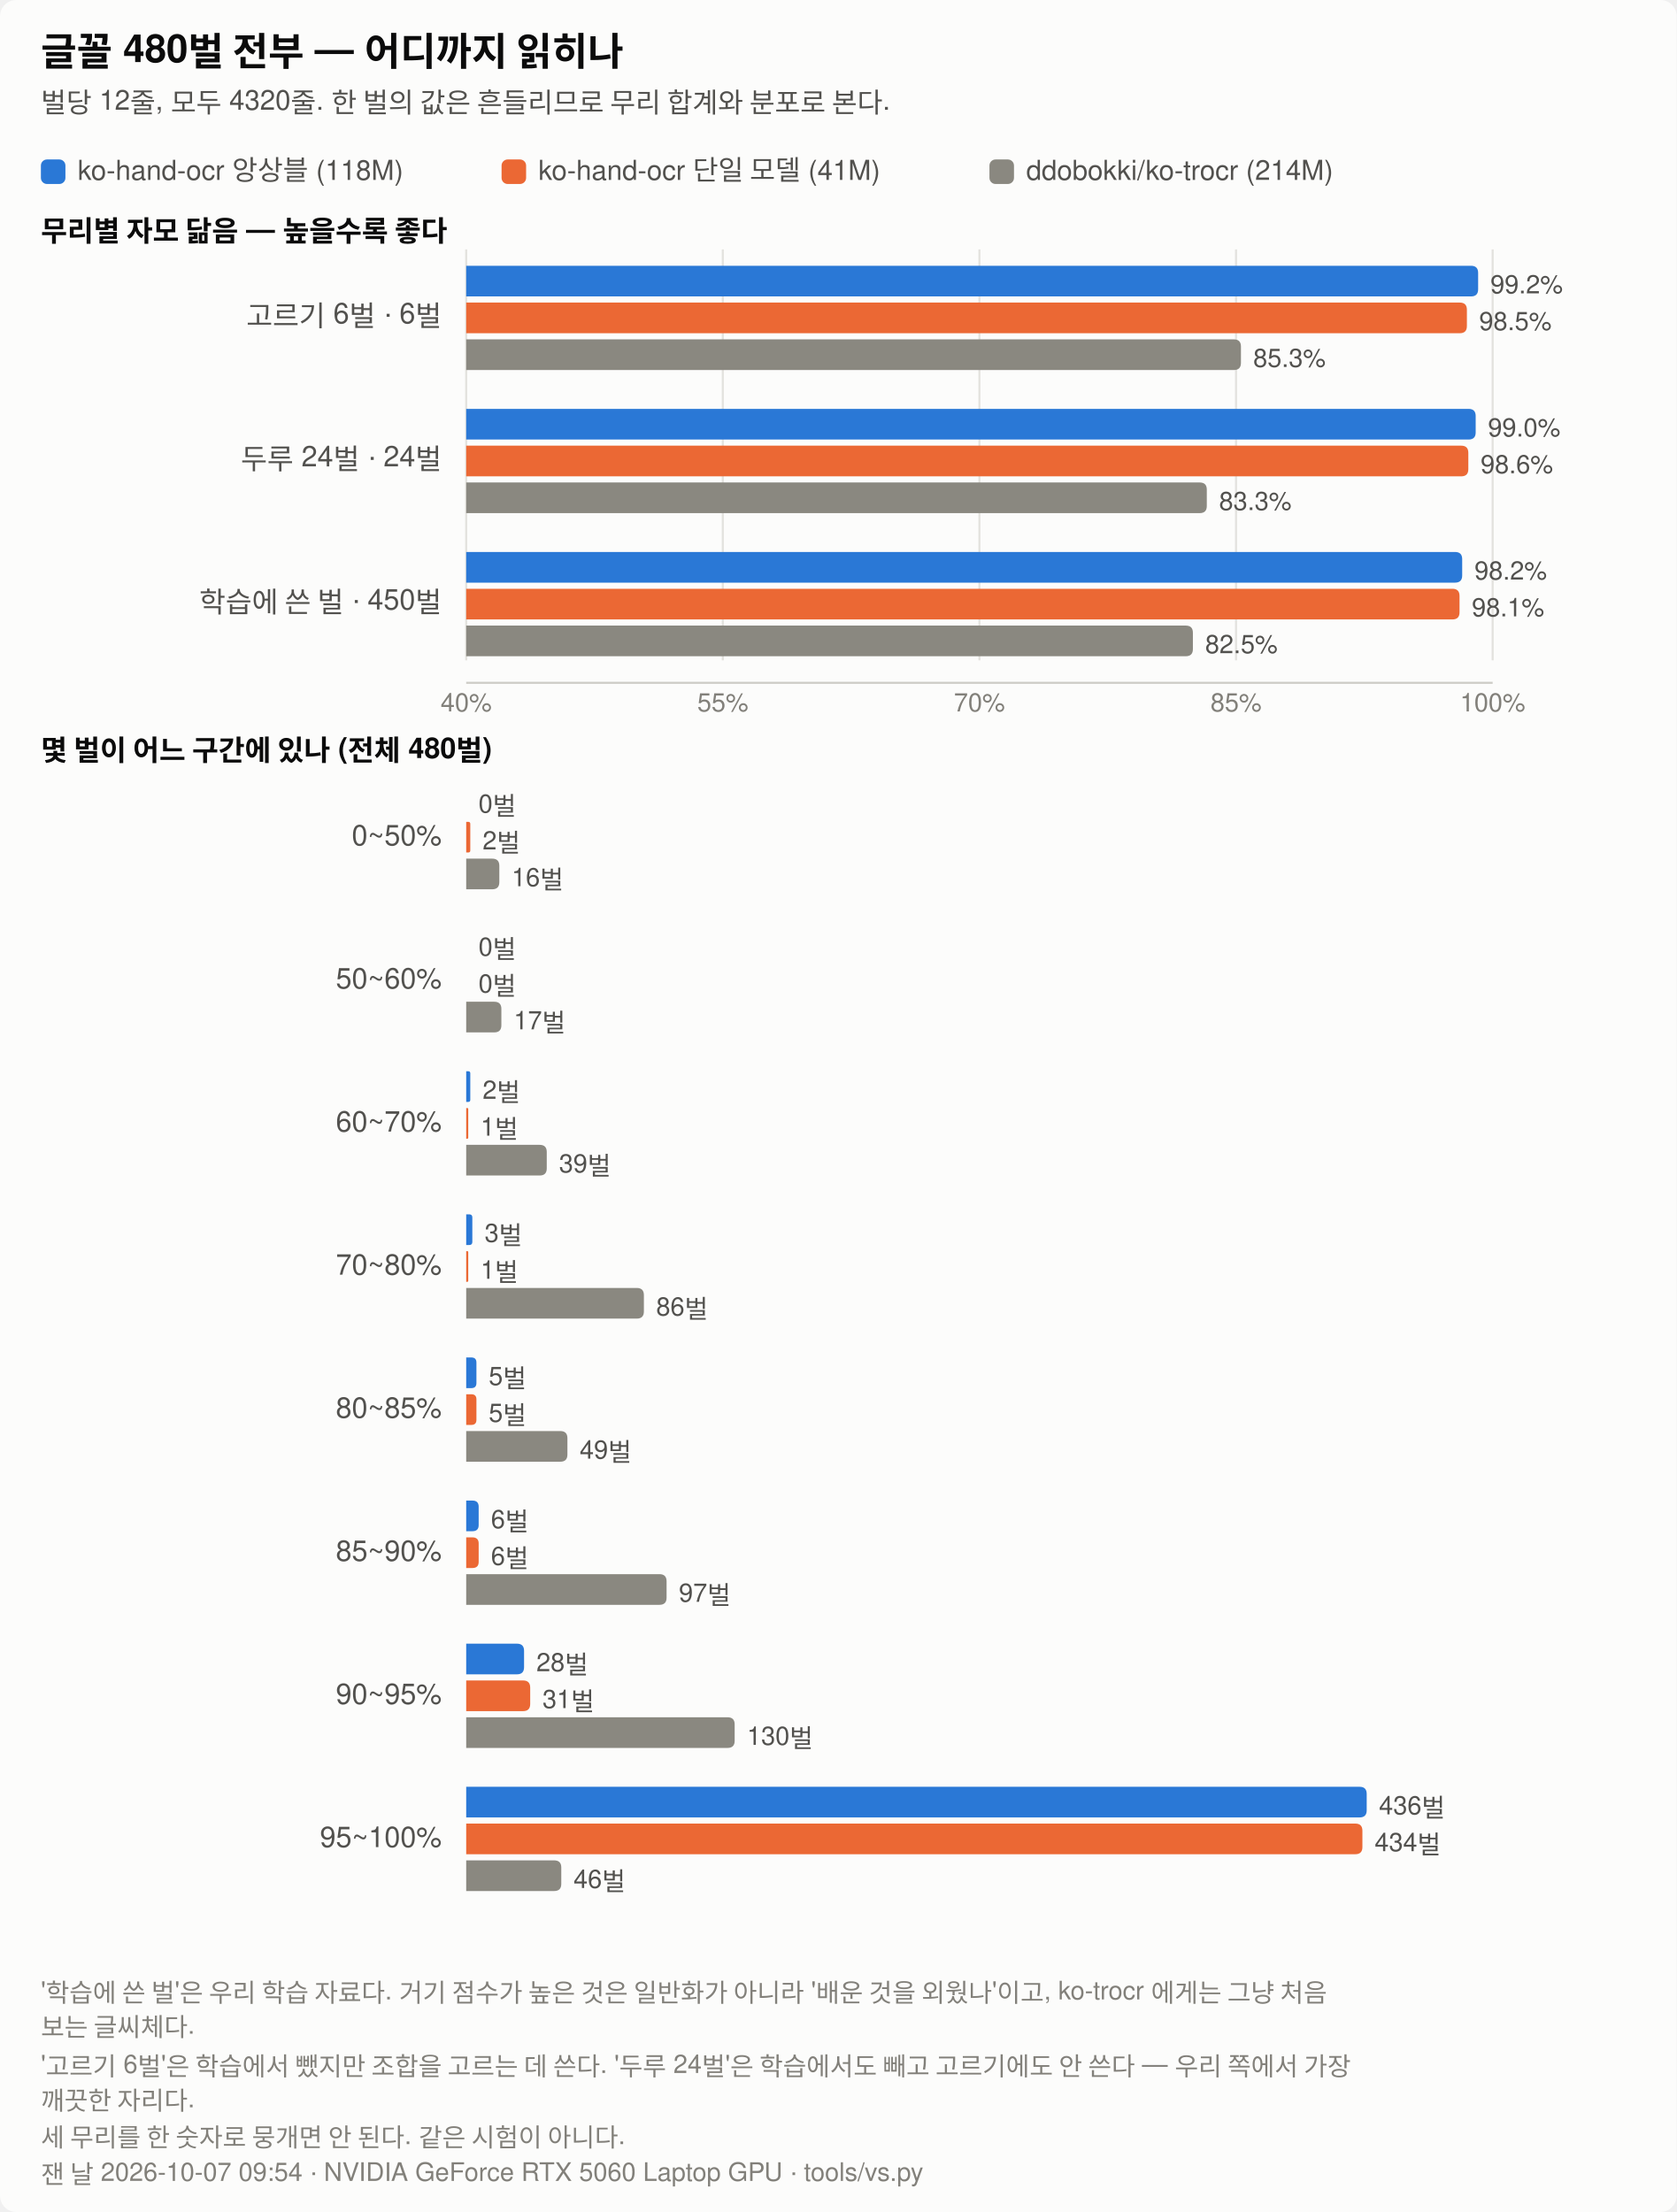
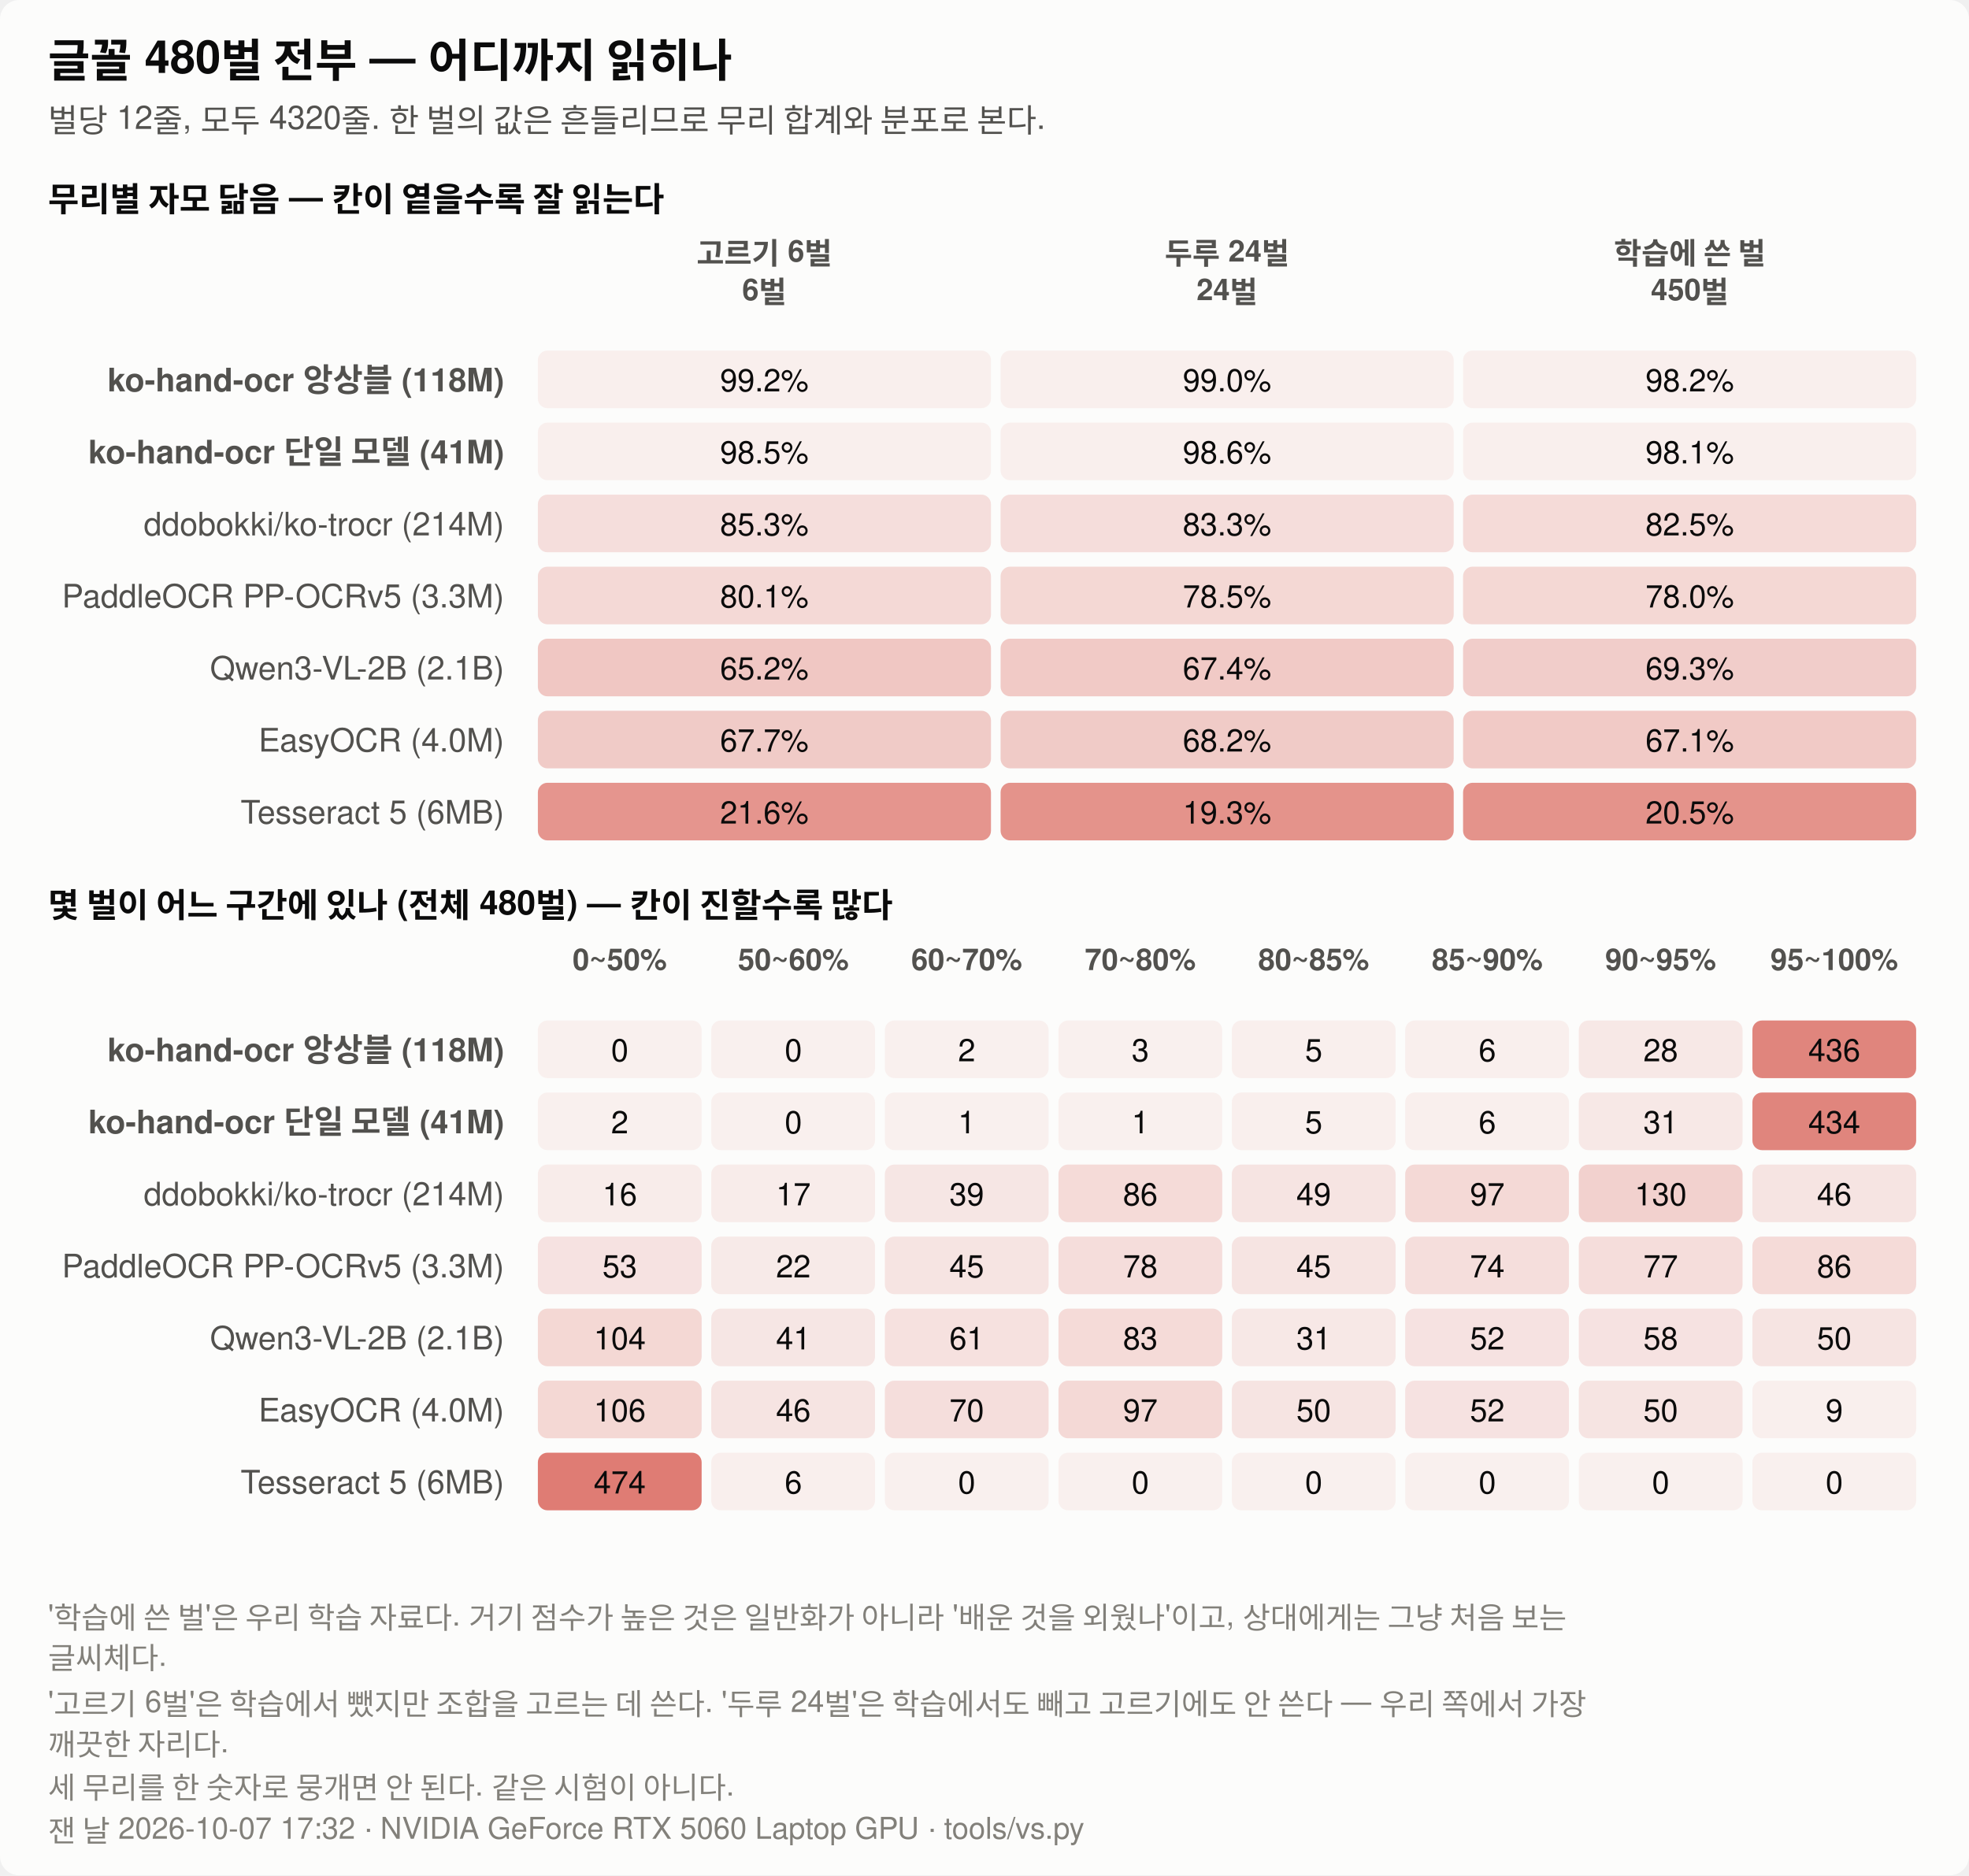
- <svg xmlns="http://www.w3.org/2000/svg" viewBox="0 0 820 1082" width="820" height="1082" role="img" aria-label="Per-font accuracy over 480 handwriting fonts, grouped by whether the font was used in our training. 고르기 6벌: ko-hand-ocr 앙상블 99.2 percent, ko-hand-ocr 단일 모델 98.5 percent, ddobokki/ko-trocr 85.3 percent. 두루 24벌: ko-hand-ocr 앙상블 99.0 percent, ko-hand-ocr 단일 모델 98.6 percent, ddobokki/ko-trocr 83.3 percent. 학습에 쓴 벌: ko-hand-ocr 앙상블 98.2 percent, ko-hand-ocr 단일 모델 98.1 percent, ddobokki/ko-trocr 82.5 percent.">
+ <svg xmlns="http://www.w3.org/2000/svg" viewBox="0 0 820 781" width="820" height="781" role="img" aria-label="Per-font accuracy over 480 handwriting fonts, grouped by whether the font was used in our training. 고르기 6벌: ko-hand-ocr 앙상블 99.2 percent, ko-hand-ocr 단일 모델 98.5 percent, ddobokki/ko-trocr 85.3 percent, PaddleOCR PP-OCRv5 80.1 percent, Qwen3-VL-2B 65.2 percent, EasyOCR 67.7 percent, Tesseract 5 21.6 percent. 두루 24벌: ko-hand-ocr 앙상블 99.0 percent, ko-hand-ocr 단일 모델 98.6 percent, ddobokki/ko-trocr 83.3 percent, PaddleOCR PP-OCRv5 78.5 percent, Qwen3-VL-2B 67.4 percent, EasyOCR 68.2 percent, Tesseract 5 19.3 percent. 학습에 쓴 벌: ko-hand-ocr 앙상블 98.2 percent, ko-hand-ocr 단일 모델 98.1 percent, ddobokki/ko-trocr 82.5 percent, PaddleOCR PP-OCRv5 78.0 percent, Qwen3-VL-2B 69.3 percent, EasyOCR 67.1 percent, Tesseract 5 20.5 percent.">
  <style>
  .surface{fill:#fcfcfb}
  .ink{fill:#0b0b0b}
  .ink2{fill:#52514e}
  .ink3{fill:#82807a}
  .s0{fill:#2a78d6}
  .s1{fill:#eb6834}
  .s2{fill:#8a8880}
  .grid{stroke:#e3e2de;stroke-width:1}
  .rule{stroke:#cdccc6;stroke-width:1}
+   .heat{fill:#cf3a2e}
  text{font-family:-apple-system,BlinkMacSystemFont,"Segoe UI",Helvetica,Arial,sans-serif}
  @media (prefers-color-scheme: dark){
    .surface{fill:#1a1a19}
    .ink{fill:#ffffff}
    .ink2{fill:#c3c2b7}
    .ink3{fill:#8e8c84}
    .s0{fill:#3987e5}
    .s1{fill:#d95926}
    .s2{fill:#7c7a73}
    .grid{stroke:#3a3a38}
    .rule{stroke:#4a4946}
+     .heat{fill:#ff6b5e}
  }
</style>
-   <rect class="surface" width="820" height="1082" rx="8" />
+   <rect class="surface" width="820" height="781" rx="8" />
  <text class="ink" x="20" y="32" font-size="19" font-weight="600">글꼴 480벌 전부 — 어디까지 읽히나</text>
  <text class="ink2" x="20" y="55" font-size="13.5">벌당 12줄, 모두 4320줄. 한 벌의 값은 흔들리므로 무리 합계와 분포로 본다.</text>
-   <rect class="s0" x="20.0" y="78" width="12" height="12" rx="3" />
-   <text class="ink2" x="38.0" y="88" font-size="13.5">ko-hand-ocr 앙상블 (118M)</text>
-   <rect class="s1" x="245.3" y="78" width="12" height="12" rx="3" />
-   <text class="ink2" x="263.3" y="88" font-size="13.5">ko-hand-ocr 단일 모델 (41M)</text>
-   <rect class="s2" x="483.9" y="78" width="12" height="12" rx="3" />
-   <text class="ink2" x="501.9" y="88" font-size="13.5">ddobokki/ko-trocr (214M)</text>
-   <text class="ink" x="20" y="118" font-size="14" font-weight="600">무리별 자모 닮음 — 높을수록 좋다</text>
-   <line class="grid" x1="228.0" y1="122.0" x2="228.0" y2="323.0" />
-   <line class="grid" x1="353.5" y1="122.0" x2="353.5" y2="323.0" />
-   <line class="grid" x1="479.0" y1="122.0" x2="479.0" y2="323.0" />
-   <line class="grid" x1="604.5" y1="122.0" x2="604.5" y2="323.0" />
-   <line class="grid" x1="730.0" y1="122.0" x2="730.0" y2="323.0" />
-   <text class="ink2" x="216" y="159.5" font-size="14" text-anchor="end">고르기 6벌 · 6벌</text>
-   <path class="s0" d="M228,130.0 H719.4 Q722.9,130.0 722.9,133.5 V141.5 Q722.9,145.0 719.4,145.0 H228 Z" />
-   <text class="ink2" x="728.9" y="143.5" font-size="12.5">99.2%</text>
-   <path class="s1" d="M228,148.0 H713.9 Q717.4,148.0 717.4,151.5 V159.5 Q717.4,163.0 713.9,163.0 H228 Z" />
-   <text class="ink2" x="723.4" y="161.5" font-size="12.5">98.5%</text>
-   <path class="s2" d="M228,166.0 H603.4 Q606.9,166.0 606.9,169.5 V177.5 Q606.9,181.0 603.4,181.0 H228 Z" />
-   <text class="ink2" x="612.9" y="179.5" font-size="12.5">85.3%</text>
-   <text class="ink2" x="216" y="229.5" font-size="14" text-anchor="end">두루 24벌 · 24벌</text>
-   <path class="s0" d="M228,200.0 H718.2 Q721.7,200.0 721.7,203.5 V211.5 Q721.7,215.0 718.2,215.0 H228 Z" />
-   <text class="ink2" x="727.7" y="213.5" font-size="12.5">99.0%</text>
-   <path class="s1" d="M228,218.0 H714.6 Q718.1,218.0 718.1,221.5 V229.5 Q718.1,233.0 714.6,233.0 H228 Z" />
-   <text class="ink2" x="724.1" y="231.5" font-size="12.5">98.6%</text>
-   <path class="s2" d="M228,236.0 H586.7 Q590.2,236.0 590.2,239.5 V247.5 Q590.2,251.0 586.7,251.0 H228 Z" />
-   <text class="ink2" x="596.2" y="249.5" font-size="12.5">83.3%</text>
-   <text class="ink2" x="216" y="299.5" font-size="14" text-anchor="end">학습에 쓴 벌 · 450벌</text>
-   <path class="s0" d="M228,270.0 H711.6 Q715.1,270.0 715.1,273.5 V281.5 Q715.1,285.0 711.6,285.0 H228 Z" />
-   <text class="ink2" x="721.1" y="283.5" font-size="12.5">98.2%</text>
-   <path class="s1" d="M228,288.0 H710.3 Q713.8,288.0 713.8,291.5 V299.5 Q713.8,303.0 710.3,303.0 H228 Z" />
-   <text class="ink2" x="719.8" y="301.5" font-size="12.5">98.1%</text>
-   <path class="s2" d="M228,306.0 H579.9 Q583.4,306.0 583.4,309.5 V317.5 Q583.4,321.0 579.9,321.0 H228 Z" />
-   <text class="ink2" x="589.4" y="319.5" font-size="12.5">82.5%</text>
-   <line class="rule" x1="228" y1="334" x2="730" y2="334" />
-   <text class="ink3" x="228.0" y="348" font-size="12.5" text-anchor="middle">40%</text>
-   <text class="ink3" x="353.5" y="348" font-size="12.5" text-anchor="middle">55%</text>
-   <text class="ink3" x="479.0" y="348" font-size="12.5" text-anchor="middle">70%</text>
-   <text class="ink3" x="604.5" y="348" font-size="12.5" text-anchor="middle">85%</text>
-   <text class="ink3" x="730.0" y="348" font-size="12.5" text-anchor="middle">100%</text>
-   <text class="ink" x="20" y="372" font-size="14" font-weight="600">몇 벌이 어느 구간에 있나 (전체 480벌)</text>
-   <text class="ink2" x="216" y="413.5" font-size="14" text-anchor="end">0~50%</text>
-   <text class="ink2" x="234.0" y="397.5" font-size="12.5">0벌</text>
-   <path class="s1" d="M228,402.0 H229.0 Q230.0,402.0 230.0,403.0 V416.0 Q230.0,417.0 229.0,417.0 H228 Z" />
-   <text class="ink2" x="236.0" y="415.5" font-size="12.5">2벌</text>
-   <path class="s2" d="M228,420.0 H240.7 Q244.2,420.0 244.2,423.5 V431.5 Q244.2,435.0 240.7,435.0 H228 Z" />
-   <text class="ink2" x="250.2" y="433.5" font-size="12.5">16벌</text>
-   <text class="ink2" x="216" y="483.5" font-size="14" text-anchor="end">50~60%</text>
-   <text class="ink2" x="234.0" y="467.5" font-size="12.5">0벌</text>
-   <text class="ink2" x="234.0" y="485.5" font-size="12.5">0벌</text>
-   <path class="s2" d="M228,490.0 H241.7 Q245.2,490.0 245.2,493.5 V501.5 Q245.2,505.0 241.7,505.0 H228 Z" />
-   <text class="ink2" x="251.2" y="503.5" font-size="12.5">17벌</text>
-   <text class="ink2" x="216" y="553.5" font-size="14" text-anchor="end">60~70%</text>
-   <path class="s0" d="M228,524.0 H229.0 Q230.0,524.0 230.0,525.0 V538.0 Q230.0,539.0 229.0,539.0 H228 Z" />
-   <text class="ink2" x="236.0" y="537.5" font-size="12.5">2벌</text>
-   <path class="s1" d="M228,542.0 H228.5 Q229.0,542.0 229.0,542.5 V556.5 Q229.0,557.0 228.5,557.0 H228 Z" />
-   <text class="ink2" x="235.0" y="555.5" font-size="12.5">1벌</text>
-   <path class="s2" d="M228,560.0 H263.9 Q267.4,560.0 267.4,563.5 V571.5 Q267.4,575.0 263.9,575.0 H228 Z" />
-   <text class="ink2" x="273.4" y="573.5" font-size="12.5">39벌</text>
-   <text class="ink2" x="216" y="623.5" font-size="14" text-anchor="end">70~80%</text>
-   <path class="s0" d="M228,594.0 H229.5 Q231.0,594.0 231.0,595.5 V607.5 Q231.0,609.0 229.5,609.0 H228 Z" />
-   <text class="ink2" x="237.0" y="607.5" font-size="12.5">3벌</text>
-   <path class="s1" d="M228,612.0 H228.5 Q229.0,612.0 229.0,612.5 V626.5 Q229.0,627.0 228.5,627.0 H228 Z" />
-   <text class="ink2" x="235.0" y="625.5" font-size="12.5">1벌</text>
-   <path class="s2" d="M228,630.0 H311.4 Q314.9,630.0 314.9,633.5 V641.5 Q314.9,645.0 311.4,645.0 H228 Z" />
-   <text class="ink2" x="320.9" y="643.5" font-size="12.5">86벌</text>
-   <text class="ink2" x="216" y="693.5" font-size="14" text-anchor="end">80~85%</text>
-   <path class="s0" d="M228,664.0 H230.5 Q233.0,664.0 233.0,666.5 V676.5 Q233.0,679.0 230.5,679.0 H228 Z" />
-   <text class="ink2" x="239.0" y="677.5" font-size="12.5">5벌</text>
-   <path class="s1" d="M228,682.0 H230.5 Q233.0,682.0 233.0,684.5 V694.5 Q233.0,697.0 230.5,697.0 H228 Z" />
-   <text class="ink2" x="239.0" y="695.5" font-size="12.5">5벌</text>
-   <path class="s2" d="M228,700.0 H274.0 Q277.5,700.0 277.5,703.5 V711.5 Q277.5,715.0 274.0,715.0 H228 Z" />
-   <text class="ink2" x="283.5" y="713.5" font-size="12.5">49벌</text>
-   <text class="ink2" x="216" y="763.5" font-size="14" text-anchor="end">85~90%</text>
-   <path class="s0" d="M228,734.0 H231.0 Q234.1,734.0 234.1,737.0 V746.0 Q234.1,749.0 231.0,749.0 H228 Z" />
-   <text class="ink2" x="240.1" y="747.5" font-size="12.5">6벌</text>
-   <path class="s1" d="M228,752.0 H231.0 Q234.1,752.0 234.1,755.0 V764.0 Q234.1,767.0 231.0,767.0 H228 Z" />
-   <text class="ink2" x="240.1" y="765.5" font-size="12.5">6벌</text>
-   <path class="s2" d="M228,770.0 H322.5 Q326.0,770.0 326.0,773.5 V781.5 Q326.0,785.0 322.5,785.0 H228 Z" />
-   <text class="ink2" x="332.0" y="783.5" font-size="12.5">97벌</text>
-   <text class="ink2" x="216" y="833.5" font-size="14" text-anchor="end">90~95%</text>
-   <path class="s0" d="M228,804.0 H252.8 Q256.3,804.0 256.3,807.5 V815.5 Q256.3,819.0 252.8,819.0 H228 Z" />
-   <text class="ink2" x="262.3" y="817.5" font-size="12.5">28벌</text>
-   <path class="s1" d="M228,822.0 H255.8 Q259.3,822.0 259.3,825.5 V833.5 Q259.3,837.0 255.8,837.0 H228 Z" />
-   <text class="ink2" x="265.3" y="835.5" font-size="12.5">31벌</text>
-   <path class="s2" d="M228,840.0 H355.8 Q359.3,840.0 359.3,843.5 V851.5 Q359.3,855.0 355.8,855.0 H228 Z" />
-   <text class="ink2" x="365.3" y="853.5" font-size="12.5">130벌</text>
-   <text class="ink2" x="216" y="903.5" font-size="14" text-anchor="end">95~100%</text>
-   <path class="s0" d="M228,874.0 H664.9 Q668.4,874.0 668.4,877.5 V885.5 Q668.4,889.0 664.9,889.0 H228 Z" />
-   <text class="ink2" x="674.4" y="887.5" font-size="12.5">436벌</text>
-   <path class="s1" d="M228,892.0 H662.8 Q666.3,892.0 666.3,895.5 V903.5 Q666.3,907.0 662.8,907.0 H228 Z" />
-   <text class="ink2" x="672.3" y="905.5" font-size="12.5">434벌</text>
-   <path class="s2" d="M228,910.0 H271.0 Q274.5,910.0 274.5,913.5 V921.5 Q274.5,925.0 271.0,925.0 H228 Z" />
-   <text class="ink2" x="280.5" y="923.5" font-size="12.5">46벌</text>
-   <text class="ink3" x="20" y="978" font-size="12.5">'학습에 쓴 벌'은 우리 학습 자료다. 거기 점수가 높은 것은 일반화가 아니라 '배운 것을 외웠나'이고, ko-trocr 에게는 그냥 처음</text>
-   <text class="ink3" x="20" y="996" font-size="12.5">보는 글씨체다.</text>
-   <text class="ink3" x="20" y="1014" font-size="12.5">'고르기 6벌'은 학습에서 뺐지만 조합을 고르는 데 쓴다. '두루 24벌'은 학습에서도 빼고 고르기에도 안 쓴다 — 우리 쪽에서 가장</text>
-   <text class="ink3" x="20" y="1032" font-size="12.5">깨끗한 자리다.</text>
-   <text class="ink3" x="20" y="1050" font-size="12.5">세 무리를 한 숫자로 뭉개면 안 된다. 같은 시험이 아니다.</text>
-   <text class="ink3" x="20" y="1068" font-size="12.5">잰 날 2026-10-07 09:54 · NVIDIA GeForce RTX 5060 Laptop GPU · tools/vs.py</text>
+   <text class="ink" x="20" y="88" font-size="14" font-weight="600">무리별 자모 닮음 — 칸이 옅을수록 잘 읽는다</text>
+   <text class="ink2" x="318.3" y="110.0" font-size="12.5" font-weight="600" text-anchor="middle">고르기 6벌</text>
+   <text class="ink2" x="318.3" y="125.0" font-size="12.5" font-weight="600" text-anchor="middle">6벌</text>
+   <text class="ink2" x="511.0" y="110.0" font-size="12.5" font-weight="600" text-anchor="middle">두루 24벌</text>
+   <text class="ink2" x="511.0" y="125.0" font-size="12.5" font-weight="600" text-anchor="middle">24벌</text>
+   <text class="ink2" x="703.7" y="110.0" font-size="12.5" font-weight="600" text-anchor="middle">학습에 쓴 벌</text>
+   <text class="ink2" x="703.7" y="125.0" font-size="12.5" font-weight="600" text-anchor="middle">450벌</text>
+   <text class="ink2" x="210" y="163.0" font-size="13.5" font-weight="600" text-anchor="end">ko-hand-ocr 앙상블 (118M)</text>
+   <rect class="heat" x="224.0" y="146.0" width="188.7" height="24" rx="4" fill-opacity="0.07" />
+   <text class="ink" x="318.3" y="163.0" font-size="13" text-anchor="middle">99.2%</text>
+   <rect class="heat" x="416.7" y="146.0" width="188.7" height="24" rx="4" fill-opacity="0.07" />
+   <text class="ink" x="511.0" y="163.0" font-size="13" text-anchor="middle">99.0%</text>
+   <rect class="heat" x="609.3" y="146.0" width="188.7" height="24" rx="4" fill-opacity="0.07" />
+   <text class="ink" x="703.7" y="163.0" font-size="13" text-anchor="middle">98.2%</text>
+   <text class="ink2" x="210" y="193.0" font-size="13.5" font-weight="600" text-anchor="end">ko-hand-ocr 단일 모델 (41M)</text>
+   <rect class="heat" x="224.0" y="176.0" width="188.7" height="24" rx="4" fill-opacity="0.07" />
+   <text class="ink" x="318.3" y="193.0" font-size="13" text-anchor="middle">98.5%</text>
+   <rect class="heat" x="416.7" y="176.0" width="188.7" height="24" rx="4" fill-opacity="0.07" />
+   <text class="ink" x="511.0" y="193.0" font-size="13" text-anchor="middle">98.6%</text>
+   <rect class="heat" x="609.3" y="176.0" width="188.7" height="24" rx="4" fill-opacity="0.07" />
+   <text class="ink" x="703.7" y="193.0" font-size="13" text-anchor="middle">98.1%</text>
+   <text class="ink2" x="210" y="223.0" font-size="13.5" font-weight="400" text-anchor="end">ddobokki/ko-trocr (214M)</text>
+   <rect class="heat" x="224.0" y="206.0" width="188.7" height="24" rx="4" fill-opacity="0.15" />
+   <text class="ink" x="318.3" y="223.0" font-size="13" text-anchor="middle">85.3%</text>
+   <rect class="heat" x="416.7" y="206.0" width="188.7" height="24" rx="4" fill-opacity="0.16" />
+   <text class="ink" x="511.0" y="223.0" font-size="13" text-anchor="middle">83.3%</text>
+   <rect class="heat" x="609.3" y="206.0" width="188.7" height="24" rx="4" fill-opacity="0.17" />
+   <text class="ink" x="703.7" y="223.0" font-size="13" text-anchor="middle">82.5%</text>
+   <text class="ink2" x="210" y="253.0" font-size="13.5" font-weight="400" text-anchor="end">PaddleOCR PP-OCRv5 (3.3M)</text>
+   <rect class="heat" x="224.0" y="236.0" width="188.7" height="24" rx="4" fill-opacity="0.18" />
+   <text class="ink" x="318.3" y="253.0" font-size="13" text-anchor="middle">80.1%</text>
+   <rect class="heat" x="416.7" y="236.0" width="188.7" height="24" rx="4" fill-opacity="0.19" />
+   <text class="ink" x="511.0" y="253.0" font-size="13" text-anchor="middle">78.5%</text>
+   <rect class="heat" x="609.3" y="236.0" width="188.7" height="24" rx="4" fill-opacity="0.19" />
+   <text class="ink" x="703.7" y="253.0" font-size="13" text-anchor="middle">78.0%</text>
+   <text class="ink2" x="210" y="283.0" font-size="13.5" font-weight="400" text-anchor="end">Qwen3-VL-2B (2.1B)</text>
+   <rect class="heat" x="224.0" y="266.0" width="188.7" height="24" rx="4" fill-opacity="0.27" />
+   <text class="ink" x="318.3" y="283.0" font-size="13" text-anchor="middle">65.2%</text>
+   <rect class="heat" x="416.7" y="266.0" width="188.7" height="24" rx="4" fill-opacity="0.26" />
+   <text class="ink" x="511.0" y="283.0" font-size="13" text-anchor="middle">67.4%</text>
+   <rect class="heat" x="609.3" y="266.0" width="188.7" height="24" rx="4" fill-opacity="0.24" />
+   <text class="ink" x="703.7" y="283.0" font-size="13" text-anchor="middle">69.3%</text>
+   <text class="ink2" x="210" y="313.0" font-size="13.5" font-weight="400" text-anchor="end">EasyOCR (4.0M)</text>
+   <rect class="heat" x="224.0" y="296.0" width="188.7" height="24" rx="4" fill-opacity="0.25" />
+   <text class="ink" x="318.3" y="313.0" font-size="13" text-anchor="middle">67.7%</text>
+   <rect class="heat" x="416.7" y="296.0" width="188.7" height="24" rx="4" fill-opacity="0.25" />
+   <text class="ink" x="511.0" y="313.0" font-size="13" text-anchor="middle">68.2%</text>
+   <rect class="heat" x="609.3" y="296.0" width="188.7" height="24" rx="4" fill-opacity="0.26" />
+   <text class="ink" x="703.7" y="313.0" font-size="13" text-anchor="middle">67.1%</text>
+   <text class="ink2" x="210" y="343.0" font-size="13.5" font-weight="400" text-anchor="end">Tesseract 5 (6MB)</text>
+   <rect class="heat" x="224.0" y="326.0" width="188.7" height="24" rx="4" fill-opacity="0.53" />
+   <text class="ink" x="318.3" y="343.0" font-size="13" text-anchor="middle">21.6%</text>
+   <rect class="heat" x="416.7" y="326.0" width="188.7" height="24" rx="4" fill-opacity="0.54" />
+   <text class="ink" x="511.0" y="343.0" font-size="13" text-anchor="middle">19.3%</text>
+   <rect class="heat" x="609.3" y="326.0" width="188.7" height="24" rx="4" fill-opacity="0.54" />
+   <text class="ink" x="703.7" y="343.0" font-size="13" text-anchor="middle">20.5%</text>
+   <text class="ink" x="20" y="382" font-size="14" font-weight="600">몇 벌이 어느 구간에 있나 (전체 480벌) — 칸이 진할수록 많다</text>
+   <text class="ink2" x="258.1" y="404.0" font-size="12.5" font-weight="600" text-anchor="middle">0~50%</text>
+   <text class="ink2" x="330.4" y="404.0" font-size="12.5" font-weight="600" text-anchor="middle">50~60%</text>
+   <text class="ink2" x="402.6" y="404.0" font-size="12.5" font-weight="600" text-anchor="middle">60~70%</text>
+   <text class="ink2" x="474.9" y="404.0" font-size="12.5" font-weight="600" text-anchor="middle">70~80%</text>
+   <text class="ink2" x="547.1" y="404.0" font-size="12.5" font-weight="600" text-anchor="middle">80~85%</text>
+   <text class="ink2" x="619.4" y="404.0" font-size="12.5" font-weight="600" text-anchor="middle">85~90%</text>
+   <text class="ink2" x="691.6" y="404.0" font-size="12.5" font-weight="600" text-anchor="middle">90~95%</text>
+   <text class="ink2" x="763.9" y="404.0" font-size="12.5" font-weight="600" text-anchor="middle">95~100%</text>
+   <text class="ink2" x="210" y="442.0" font-size="13.5" font-weight="600" text-anchor="end">ko-hand-ocr 앙상블 (118M)</text>
+   <rect class="heat" x="224.0" y="425.0" width="68.2" height="24" rx="4" fill-opacity="0.06" />
+   <text class="ink" x="258.1" y="442.0" font-size="13" text-anchor="middle">0</text>
+   <rect class="heat" x="296.2" y="425.0" width="68.2" height="24" rx="4" fill-opacity="0.06" />
+   <text class="ink" x="330.4" y="442.0" font-size="13" text-anchor="middle">0</text>
+   <rect class="heat" x="368.5" y="425.0" width="68.2" height="24" rx="4" fill-opacity="0.06" />
+   <text class="ink" x="402.6" y="442.0" font-size="13" text-anchor="middle">2</text>
+   <rect class="heat" x="440.8" y="425.0" width="68.2" height="24" rx="4" fill-opacity="0.06" />
+   <text class="ink" x="474.9" y="442.0" font-size="13" text-anchor="middle">3</text>
+   <rect class="heat" x="513.0" y="425.0" width="68.2" height="24" rx="4" fill-opacity="0.07" />
+   <text class="ink" x="547.1" y="442.0" font-size="13" text-anchor="middle">5</text>
+   <rect class="heat" x="585.2" y="425.0" width="68.2" height="24" rx="4" fill-opacity="0.07" />
+   <text class="ink" x="619.4" y="442.0" font-size="13" text-anchor="middle">6</text>
+   <rect class="heat" x="657.5" y="425.0" width="68.2" height="24" rx="4" fill-opacity="0.10" />
+   <text class="ink" x="691.6" y="442.0" font-size="13" text-anchor="middle">28</text>
+   <rect class="heat" x="729.8" y="425.0" width="68.2" height="24" rx="4" fill-opacity="0.61" />
+   <text class="ink" x="763.9" y="442.0" font-size="13" text-anchor="middle">436</text>
+   <text class="ink2" x="210" y="472.0" font-size="13.5" font-weight="600" text-anchor="end">ko-hand-ocr 단일 모델 (41M)</text>
+   <rect class="heat" x="224.0" y="455.0" width="68.2" height="24" rx="4" fill-opacity="0.06" />
+   <text class="ink" x="258.1" y="472.0" font-size="13" text-anchor="middle">2</text>
+   <rect class="heat" x="296.2" y="455.0" width="68.2" height="24" rx="4" fill-opacity="0.06" />
+   <text class="ink" x="330.4" y="472.0" font-size="13" text-anchor="middle">0</text>
+   <rect class="heat" x="368.5" y="455.0" width="68.2" height="24" rx="4" fill-opacity="0.06" />
+   <text class="ink" x="402.6" y="472.0" font-size="13" text-anchor="middle">1</text>
+   <rect class="heat" x="440.8" y="455.0" width="68.2" height="24" rx="4" fill-opacity="0.06" />
+   <text class="ink" x="474.9" y="472.0" font-size="13" text-anchor="middle">1</text>
+   <rect class="heat" x="513.0" y="455.0" width="68.2" height="24" rx="4" fill-opacity="0.07" />
+   <text class="ink" x="547.1" y="472.0" font-size="13" text-anchor="middle">5</text>
+   <rect class="heat" x="585.2" y="455.0" width="68.2" height="24" rx="4" fill-opacity="0.07" />
+   <text class="ink" x="619.4" y="472.0" font-size="13" text-anchor="middle">6</text>
+   <rect class="heat" x="657.5" y="455.0" width="68.2" height="24" rx="4" fill-opacity="0.10" />
+   <text class="ink" x="691.6" y="472.0" font-size="13" text-anchor="middle">31</text>
+   <rect class="heat" x="729.8" y="455.0" width="68.2" height="24" rx="4" fill-opacity="0.61" />
+   <text class="ink" x="763.9" y="472.0" font-size="13" text-anchor="middle">434</text>
+   <text class="ink2" x="210" y="502.0" font-size="13.5" font-weight="400" text-anchor="end">ddobokki/ko-trocr (214M)</text>
+   <rect class="heat" x="224.0" y="485.0" width="68.2" height="24" rx="4" fill-opacity="0.08" />
+   <text class="ink" x="258.1" y="502.0" font-size="13" text-anchor="middle">16</text>
+   <rect class="heat" x="296.2" y="485.0" width="68.2" height="24" rx="4" fill-opacity="0.08" />
+   <text class="ink" x="330.4" y="502.0" font-size="13" text-anchor="middle">17</text>
+   <rect class="heat" x="368.5" y="485.0" width="68.2" height="24" rx="4" fill-opacity="0.11" />
+   <text class="ink" x="402.6" y="502.0" font-size="13" text-anchor="middle">39</text>
+   <rect class="heat" x="440.8" y="485.0" width="68.2" height="24" rx="4" fill-opacity="0.17" />
+   <text class="ink" x="474.9" y="502.0" font-size="13" text-anchor="middle">86</text>
+   <rect class="heat" x="513.0" y="485.0" width="68.2" height="24" rx="4" fill-opacity="0.12" />
+   <text class="ink" x="547.1" y="502.0" font-size="13" text-anchor="middle">49</text>
+   <rect class="heat" x="585.2" y="485.0" width="68.2" height="24" rx="4" fill-opacity="0.18" />
+   <text class="ink" x="619.4" y="502.0" font-size="13" text-anchor="middle">97</text>
+   <rect class="heat" x="657.5" y="485.0" width="68.2" height="24" rx="4" fill-opacity="0.22" />
+   <text class="ink" x="691.6" y="502.0" font-size="13" text-anchor="middle">130</text>
+   <rect class="heat" x="729.8" y="485.0" width="68.2" height="24" rx="4" fill-opacity="0.12" />
+   <text class="ink" x="763.9" y="502.0" font-size="13" text-anchor="middle">46</text>
+   <text class="ink2" x="210" y="532.0" font-size="13.5" font-weight="400" text-anchor="end">PaddleOCR PP-OCRv5 (3.3M)</text>
+   <rect class="heat" x="224.0" y="515.0" width="68.2" height="24" rx="4" fill-opacity="0.13" />
+   <text class="ink" x="258.1" y="532.0" font-size="13" text-anchor="middle">53</text>
+   <rect class="heat" x="296.2" y="515.0" width="68.2" height="24" rx="4" fill-opacity="0.09" />
+   <text class="ink" x="330.4" y="532.0" font-size="13" text-anchor="middle">22</text>
+   <rect class="heat" x="368.5" y="515.0" width="68.2" height="24" rx="4" fill-opacity="0.12" />
+   <text class="ink" x="402.6" y="532.0" font-size="13" text-anchor="middle">45</text>
+   <rect class="heat" x="440.8" y="515.0" width="68.2" height="24" rx="4" fill-opacity="0.16" />
+   <text class="ink" x="474.9" y="532.0" font-size="13" text-anchor="middle">78</text>
+   <rect class="heat" x="513.0" y="515.0" width="68.2" height="24" rx="4" fill-opacity="0.12" />
+   <text class="ink" x="547.1" y="532.0" font-size="13" text-anchor="middle">45</text>
+   <rect class="heat" x="585.2" y="515.0" width="68.2" height="24" rx="4" fill-opacity="0.15" />
+   <text class="ink" x="619.4" y="532.0" font-size="13" text-anchor="middle">74</text>
+   <rect class="heat" x="657.5" y="515.0" width="68.2" height="24" rx="4" fill-opacity="0.16" />
+   <text class="ink" x="691.6" y="532.0" font-size="13" text-anchor="middle">77</text>
+   <rect class="heat" x="729.8" y="515.0" width="68.2" height="24" rx="4" fill-opacity="0.17" />
+   <text class="ink" x="763.9" y="532.0" font-size="13" text-anchor="middle">86</text>
+   <text class="ink2" x="210" y="562.0" font-size="13.5" font-weight="400" text-anchor="end">Qwen3-VL-2B (2.1B)</text>
+   <rect class="heat" x="224.0" y="545.0" width="68.2" height="24" rx="4" fill-opacity="0.19" />
+   <text class="ink" x="258.1" y="562.0" font-size="13" text-anchor="middle">104</text>
+   <rect class="heat" x="296.2" y="545.0" width="68.2" height="24" rx="4" fill-opacity="0.11" />
+   <text class="ink" x="330.4" y="562.0" font-size="13" text-anchor="middle">41</text>
+   <rect class="heat" x="368.5" y="545.0" width="68.2" height="24" rx="4" fill-opacity="0.14" />
+   <text class="ink" x="402.6" y="562.0" font-size="13" text-anchor="middle">61</text>
+   <rect class="heat" x="440.8" y="545.0" width="68.2" height="24" rx="4" fill-opacity="0.17" />
+   <text class="ink" x="474.9" y="562.0" font-size="13" text-anchor="middle">83</text>
+   <rect class="heat" x="513.0" y="545.0" width="68.2" height="24" rx="4" fill-opacity="0.10" />
+   <text class="ink" x="547.1" y="562.0" font-size="13" text-anchor="middle">31</text>
+   <rect class="heat" x="585.2" y="545.0" width="68.2" height="24" rx="4" fill-opacity="0.13" />
+   <text class="ink" x="619.4" y="562.0" font-size="13" text-anchor="middle">52</text>
+   <rect class="heat" x="657.5" y="545.0" width="68.2" height="24" rx="4" fill-opacity="0.13" />
+   <text class="ink" x="691.6" y="562.0" font-size="13" text-anchor="middle">58</text>
+   <rect class="heat" x="729.8" y="545.0" width="68.2" height="24" rx="4" fill-opacity="0.12" />
+   <text class="ink" x="763.9" y="562.0" font-size="13" text-anchor="middle">50</text>
+   <text class="ink2" x="210" y="592.0" font-size="13.5" font-weight="400" text-anchor="end">EasyOCR (4.0M)</text>
+   <rect class="heat" x="224.0" y="575.0" width="68.2" height="24" rx="4" fill-opacity="0.19" />
+   <text class="ink" x="258.1" y="592.0" font-size="13" text-anchor="middle">106</text>
+   <rect class="heat" x="296.2" y="575.0" width="68.2" height="24" rx="4" fill-opacity="0.12" />
+   <text class="ink" x="330.4" y="592.0" font-size="13" text-anchor="middle">46</text>
+   <rect class="heat" x="368.5" y="575.0" width="68.2" height="24" rx="4" fill-opacity="0.15" />
+   <text class="ink" x="402.6" y="592.0" font-size="13" text-anchor="middle">70</text>
+   <rect class="heat" x="440.8" y="575.0" width="68.2" height="24" rx="4" fill-opacity="0.18" />
+   <text class="ink" x="474.9" y="592.0" font-size="13" text-anchor="middle">97</text>
+   <rect class="heat" x="513.0" y="575.0" width="68.2" height="24" rx="4" fill-opacity="0.12" />
+   <text class="ink" x="547.1" y="592.0" font-size="13" text-anchor="middle">50</text>
+   <rect class="heat" x="585.2" y="575.0" width="68.2" height="24" rx="4" fill-opacity="0.13" />
+   <text class="ink" x="619.4" y="592.0" font-size="13" text-anchor="middle">52</text>
+   <rect class="heat" x="657.5" y="575.0" width="68.2" height="24" rx="4" fill-opacity="0.12" />
+   <text class="ink" x="691.6" y="592.0" font-size="13" text-anchor="middle">50</text>
+   <rect class="heat" x="729.8" y="575.0" width="68.2" height="24" rx="4" fill-opacity="0.07" />
+   <text class="ink" x="763.9" y="592.0" font-size="13" text-anchor="middle">9</text>
+   <text class="ink2" x="210" y="622.0" font-size="13.5" font-weight="400" text-anchor="end">Tesseract 5 (6MB)</text>
+   <rect class="heat" x="224.0" y="605.0" width="68.2" height="24" rx="4" fill-opacity="0.66" />
+   <text class="ink" x="258.1" y="622.0" font-size="13" text-anchor="middle">474</text>
+   <rect class="heat" x="296.2" y="605.0" width="68.2" height="24" rx="4" fill-opacity="0.07" />
+   <text class="ink" x="330.4" y="622.0" font-size="13" text-anchor="middle">6</text>
+   <rect class="heat" x="368.5" y="605.0" width="68.2" height="24" rx="4" fill-opacity="0.06" />
+   <text class="ink" x="402.6" y="622.0" font-size="13" text-anchor="middle">0</text>
+   <rect class="heat" x="440.8" y="605.0" width="68.2" height="24" rx="4" fill-opacity="0.06" />
+   <text class="ink" x="474.9" y="622.0" font-size="13" text-anchor="middle">0</text>
+   <rect class="heat" x="513.0" y="605.0" width="68.2" height="24" rx="4" fill-opacity="0.06" />
+   <text class="ink" x="547.1" y="622.0" font-size="13" text-anchor="middle">0</text>
+   <rect class="heat" x="585.2" y="605.0" width="68.2" height="24" rx="4" fill-opacity="0.06" />
+   <text class="ink" x="619.4" y="622.0" font-size="13" text-anchor="middle">0</text>
+   <rect class="heat" x="657.5" y="605.0" width="68.2" height="24" rx="4" fill-opacity="0.06" />
+   <text class="ink" x="691.6" y="622.0" font-size="13" text-anchor="middle">0</text>
+   <rect class="heat" x="729.8" y="605.0" width="68.2" height="24" rx="4" fill-opacity="0.06" />
+   <text class="ink" x="763.9" y="622.0" font-size="13" text-anchor="middle">0</text>
+   <text class="ink3" x="20" y="677" font-size="12.5">'학습에 쓴 벌'은 우리 학습 자료다. 거기 점수가 높은 것은 일반화가 아니라 '배운 것을 외웠나'이고, 상대에게는 그냥 처음 보는</text>
+   <text class="ink3" x="20" y="695" font-size="12.5">글씨체다.</text>
+   <text class="ink3" x="20" y="713" font-size="12.5">'고르기 6벌'은 학습에서 뺐지만 조합을 고르는 데 쓴다. '두루 24벌'은 학습에서도 빼고 고르기에도 안 쓴다 — 우리 쪽에서 가장</text>
+   <text class="ink3" x="20" y="731" font-size="12.5">깨끗한 자리다.</text>
+   <text class="ink3" x="20" y="749" font-size="12.5">세 무리를 한 숫자로 뭉개면 안 된다. 같은 시험이 아니다.</text>
+   <text class="ink3" x="20" y="767" font-size="12.5">잰 날 2026-10-07 17:32 · NVIDIA GeForce RTX 5060 Laptop GPU · tools/vs.py</text>
</svg>
